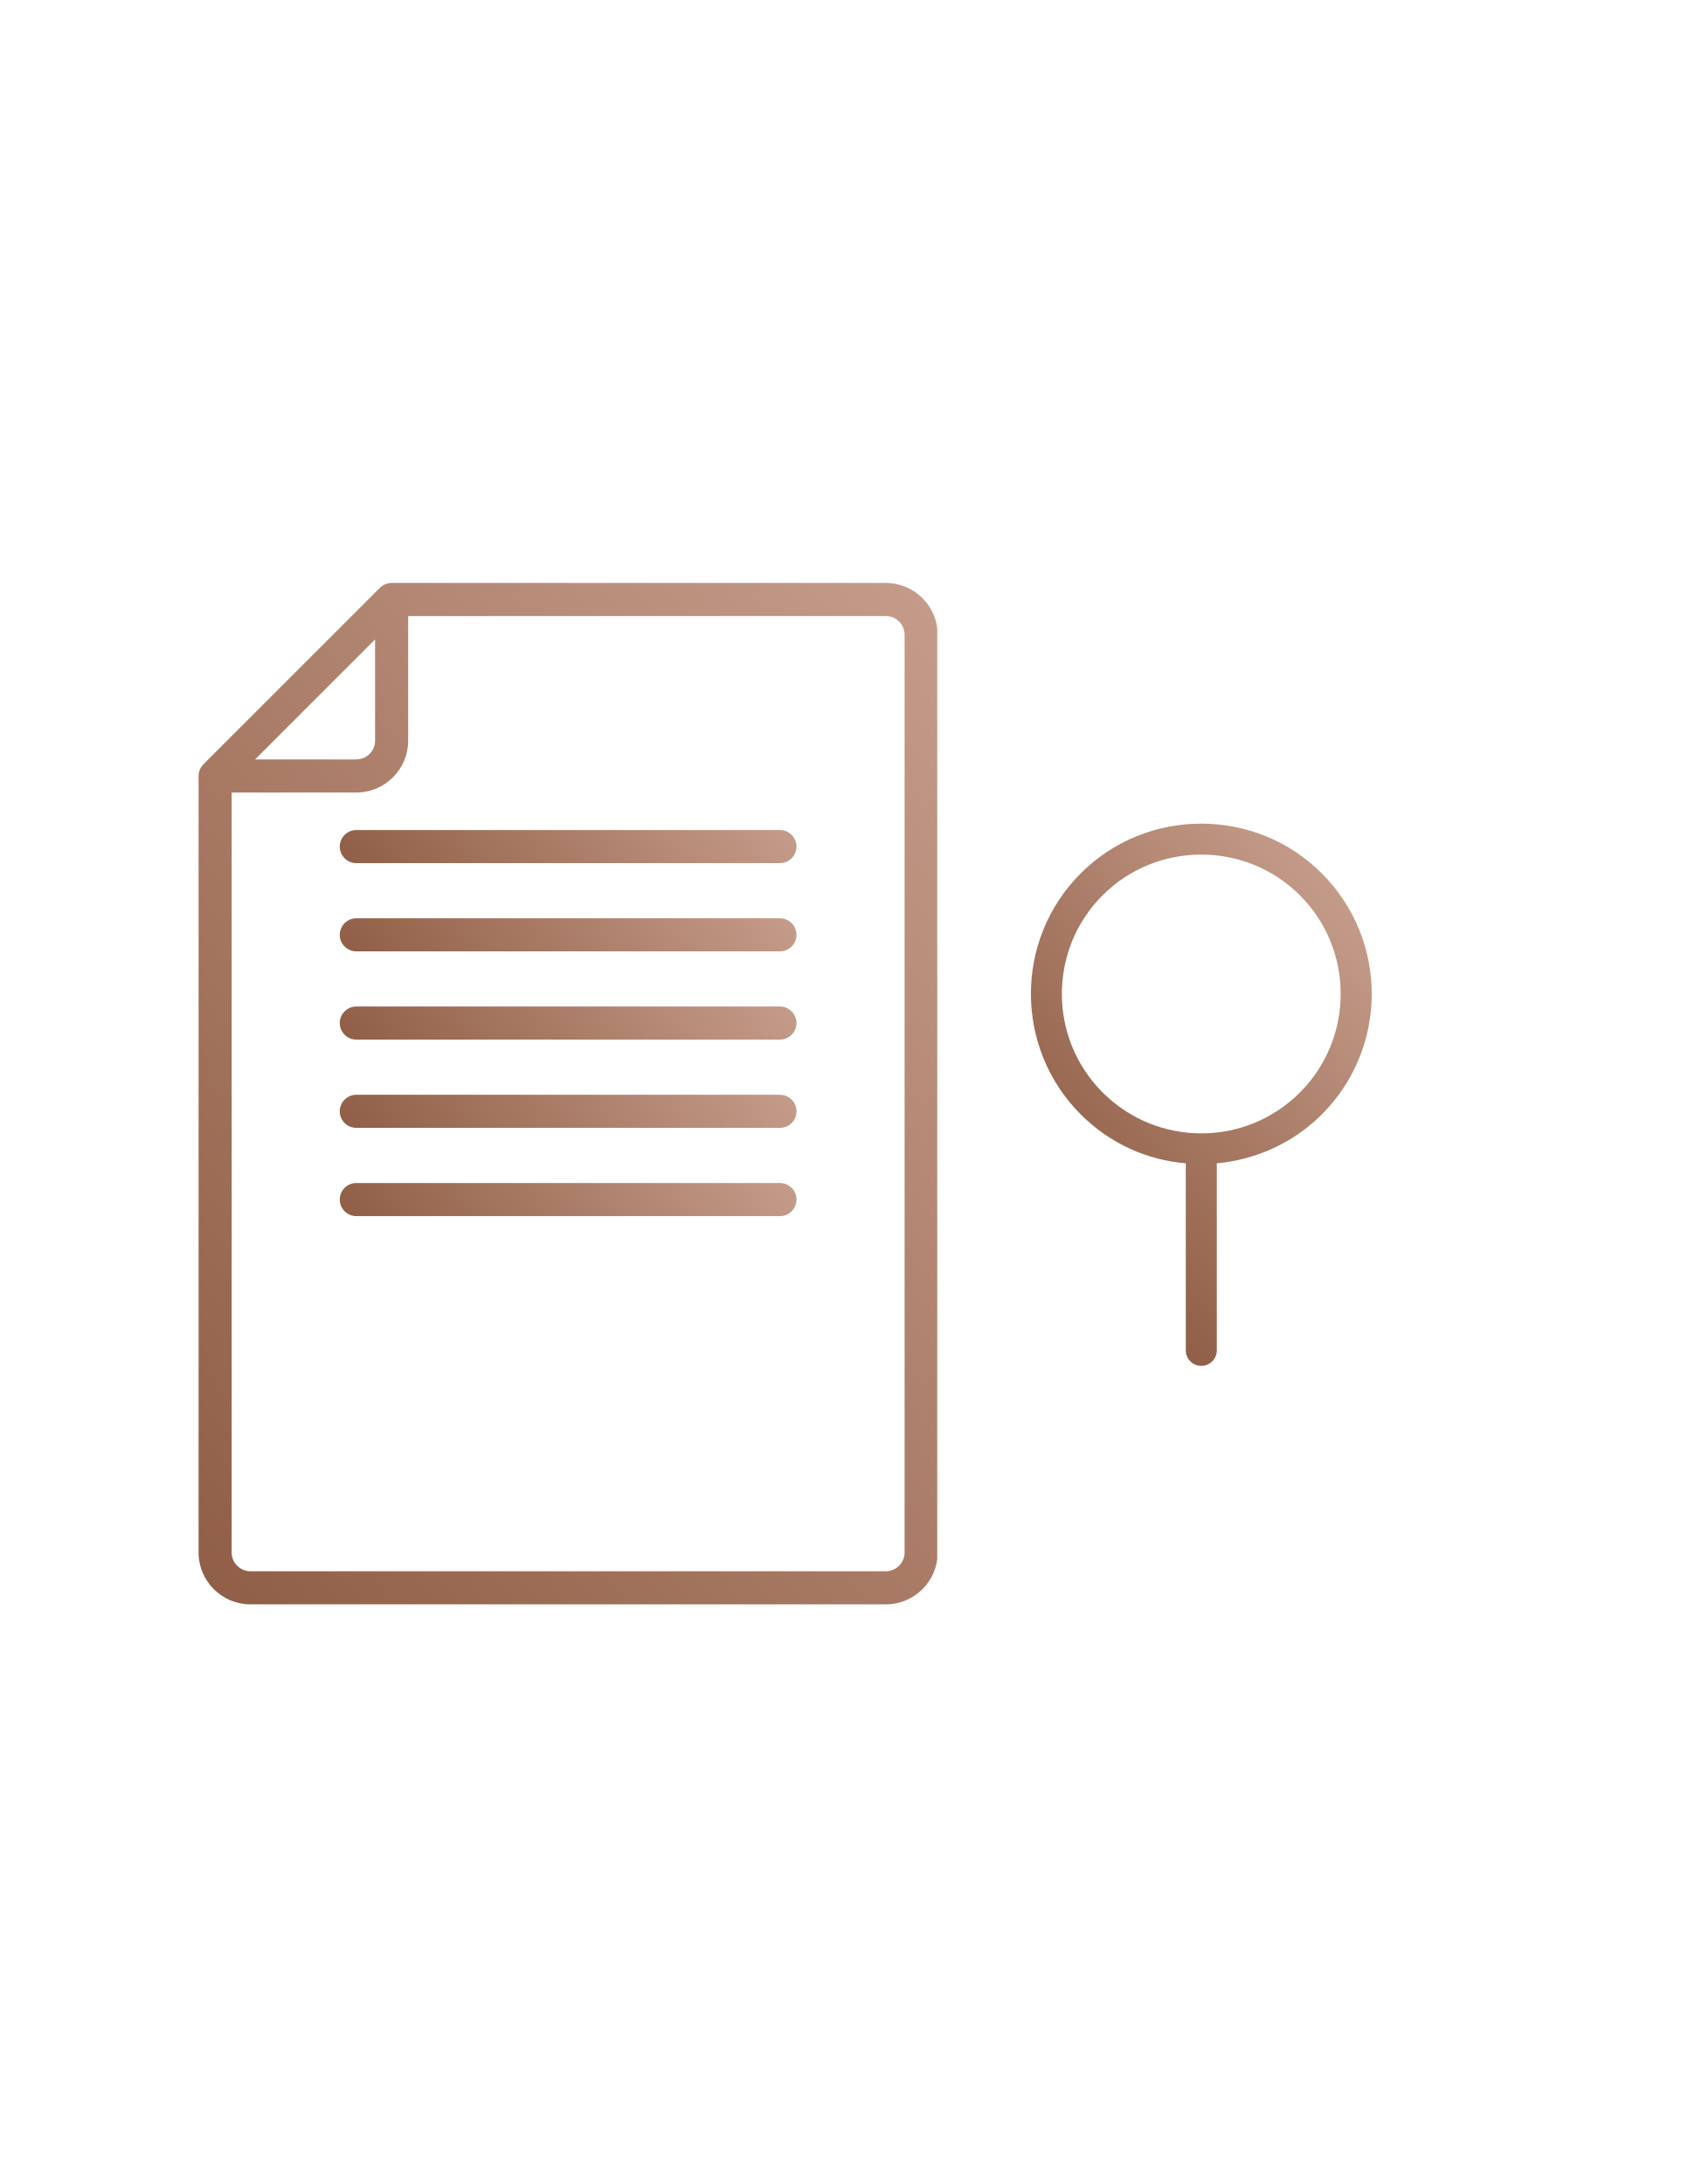
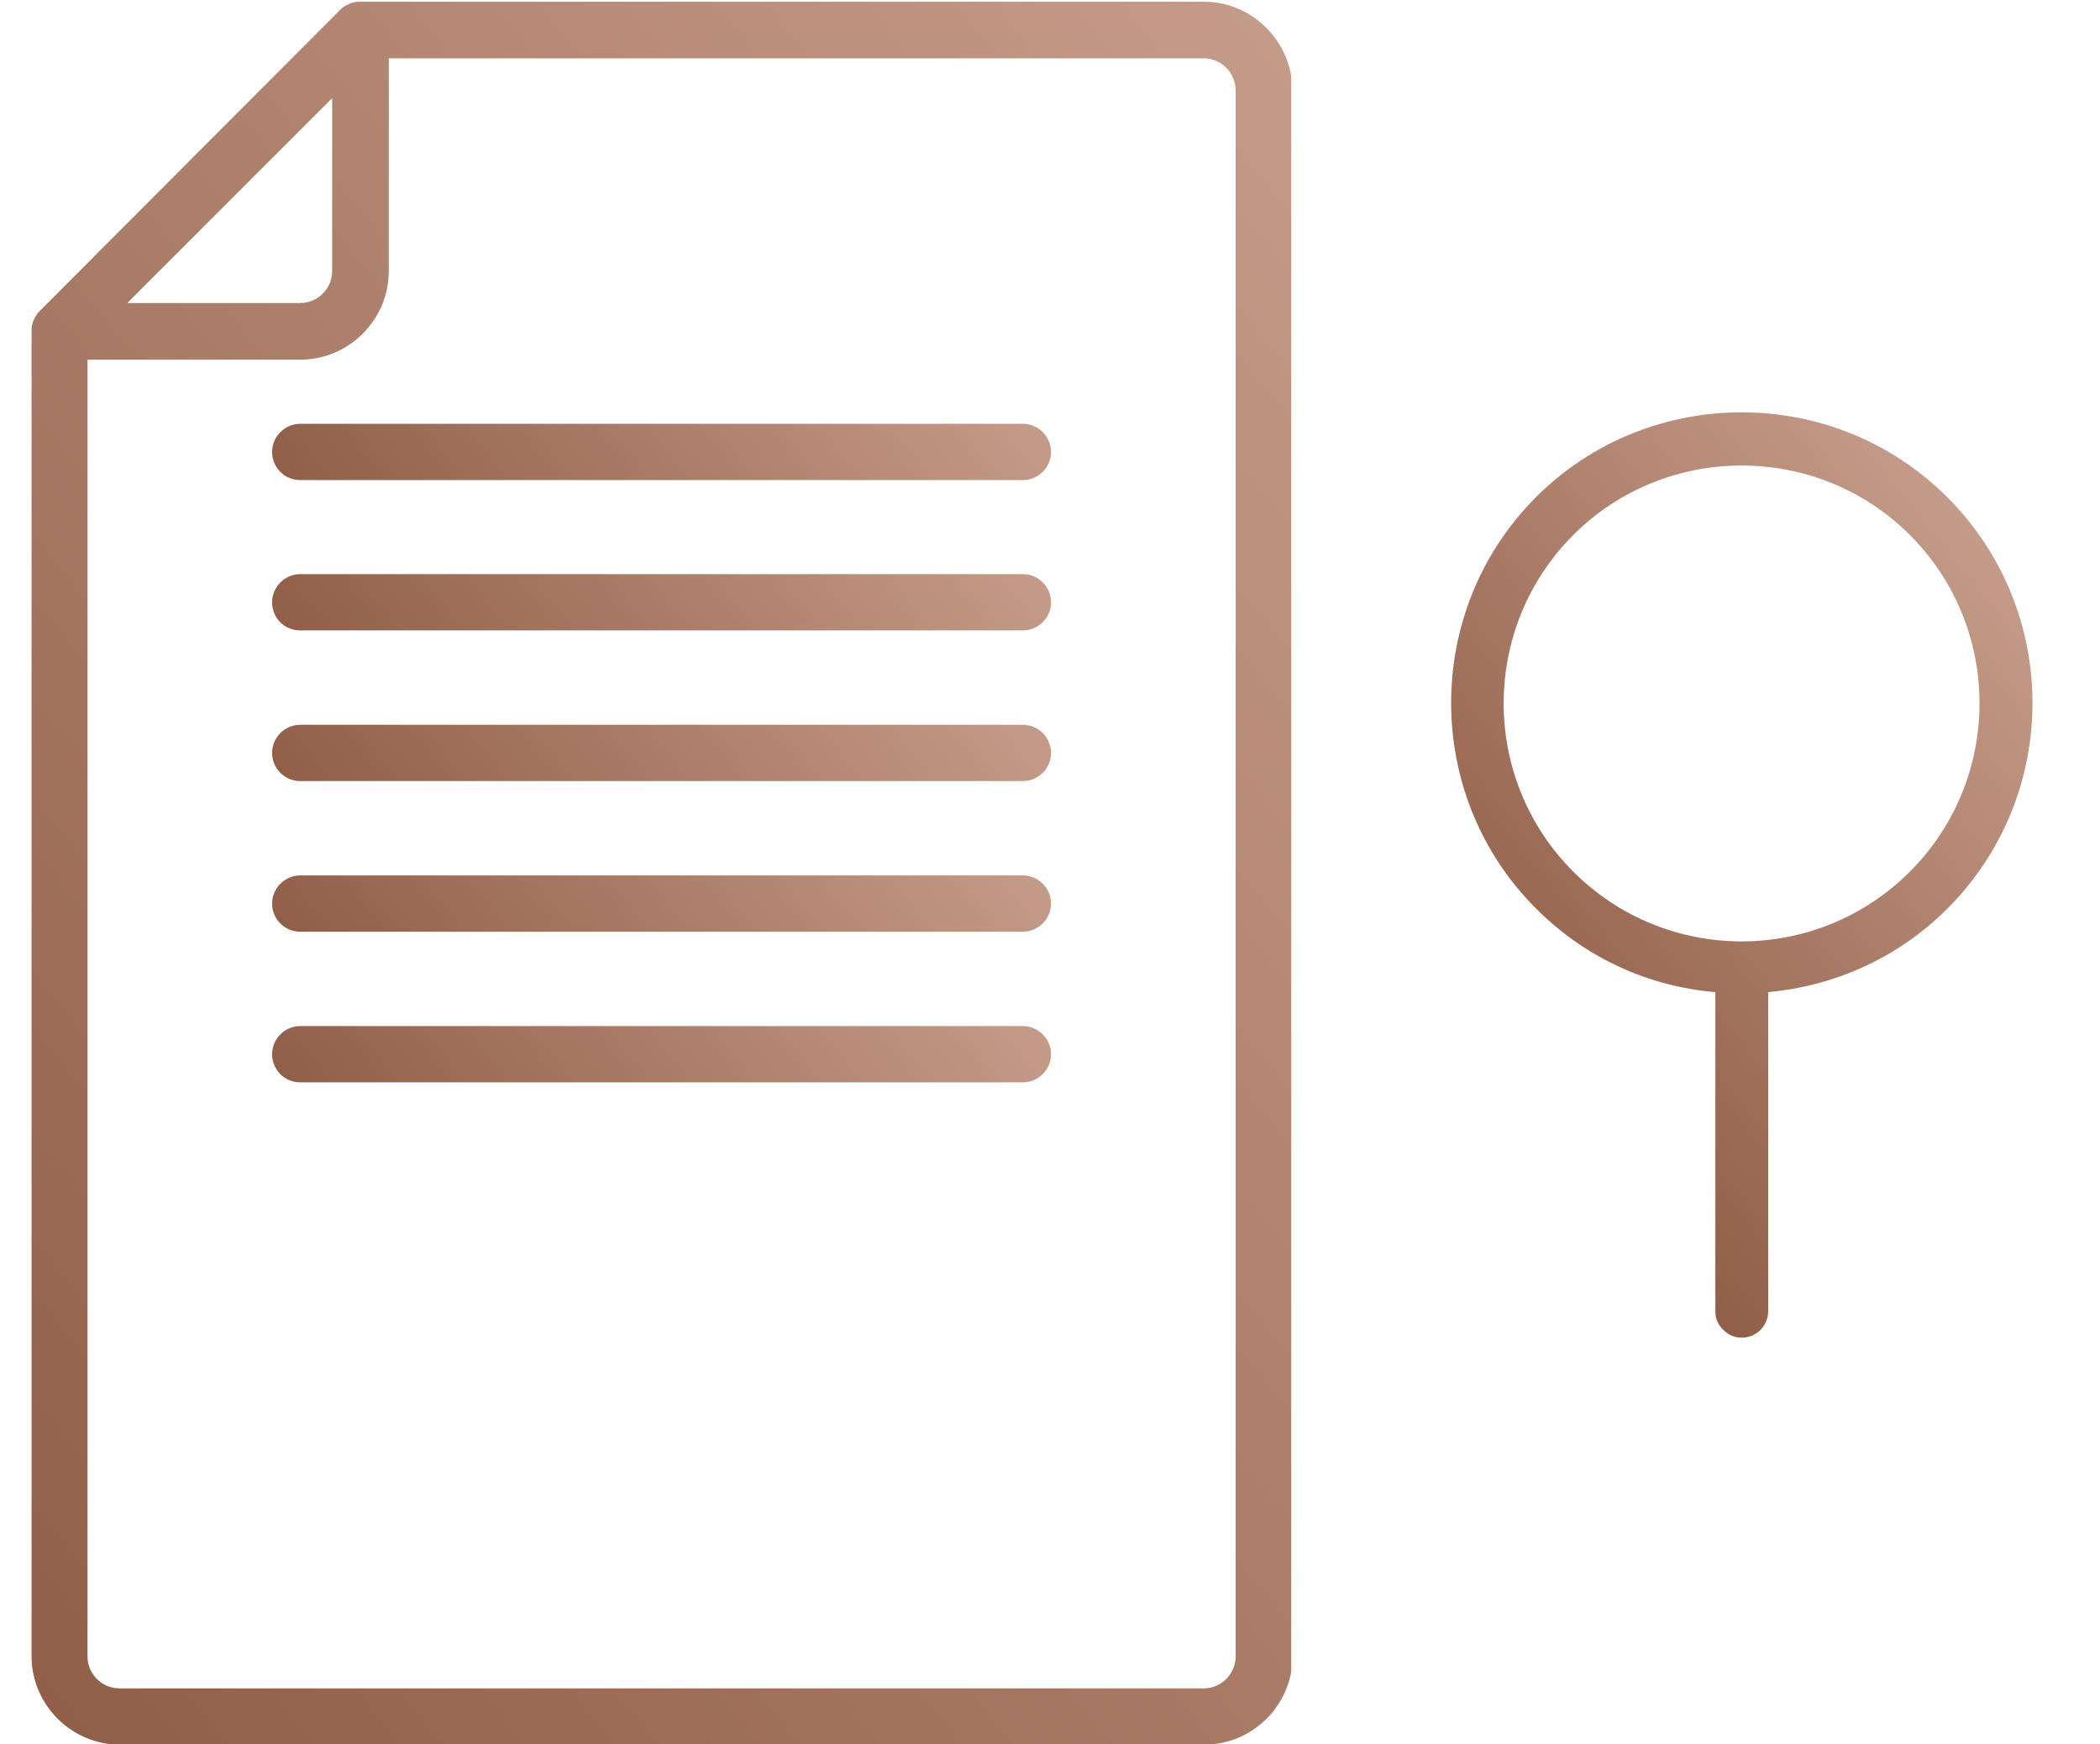
- <svg xmlns="http://www.w3.org/2000/svg" xmlns:xlink="http://www.w3.org/1999/xlink" version="1.1" id="Слой_1" x="0px" y="0px" viewBox="0 0 612 792" style="enable-background:new 0 0 612 792;" xml:space="preserve">
+ <svg xmlns="http://www.w3.org/2000/svg" xmlns:xlink="http://www.w3.org/1999/xlink" version="1.1" id="Слой_1" x="0px" y="0px" viewBox="0 0 612 508" style="enable-background:new 0 0 612 508;" xml:space="preserve">
+   <style type="text/css">
+ 	.st0{clip-path:url(#SVGID_2_);fill:url(#SVGID_3_);}
+ 	.st1{fill:url(#SVGID_4_);}
+ 	.st2{fill:url(#SVGID_5_);}
+ 	.st3{fill:url(#SVGID_6_);}
+ 	.st4{fill:url(#SVGID_7_);}
+ 	.st5{fill:url(#SVGID_8_);}
+ 	.st6{fill:url(#SVGID_9_);}
+ </style>
  <g>
-     <defs>
-       <rect id="SVGID_1_" x="72" y="211" width="267.84" height="371.76" />
-     </defs>
-     <clipPath id="SVGID_2_">
-       <use xlink:href="#SVGID_1_" style="overflow:visible;" />
-     </clipPath>
-     <linearGradient id="SVGID_3_" gradientUnits="userSpaceOnUse" x1="51.474" y1="544.296" x2="382.596" y2="276.158">
-       <stop offset="0" style="stop-color:#915F47" />
-       <stop offset="1" style="stop-color:#C49B89" />
-     </linearGradient>
-     <path style="clip-path:url(#SVGID_2_);fill:url(#SVGID_3_);" d="M321.199,211.4H142c-0.07,0-0.137,0.008-0.203,0.012   c-0.07,0-0.133,0.004-0.203,0.008c-0.254,0.015-0.508,0.046-0.754,0.093c-0.004,0-0.008,0-0.012,0.004   c-0.269,0.051-0.527,0.125-0.777,0.211c-0.047,0.016-0.094,0.035-0.137,0.051c-0.238,0.09-0.469,0.187-0.691,0.305   c-0.016,0.007-0.032,0.015-0.047,0.023c-0.231,0.125-0.453,0.266-0.668,0.418c-0.047,0.035-0.094,0.074-0.145,0.109   c-0.211,0.161-0.414,0.332-0.601,0.52c-0.004,0-0.004,0-0.004,0.004l-64,64h-0.004c-0.188,0.187-0.359,0.394-0.52,0.605   c-0.035,0.047-0.074,0.098-0.109,0.145c-0.152,0.215-0.293,0.433-0.418,0.668c-0.008,0.015-0.016,0.031-0.023,0.047   c-0.118,0.222-0.215,0.449-0.305,0.687c-0.016,0.047-0.035,0.094-0.051,0.141c-0.086,0.25-0.16,0.508-0.215,0.773   c0,0.008,0,0.02-0.004,0.028c-0.047,0.242-0.074,0.488-0.089,0.738c-0.008,0.07-0.008,0.14-0.012,0.211   c0,0.066-0.008,0.133-0.008,0.199v281.602c0,10.363,8.434,18.796,18.801,18.796h230.398c10.367,0,18.801-8.433,18.801-18.796   V230.201C340,219.834,331.566,211.4,321.199,211.4L321.199,211.4z M136,231.884v36.715c0,3.75-3.051,6.801-6.801,6.801H92.484   L136,231.884z M328,563.002c0,3.746-3.051,6.796-6.801,6.796H90.801c-3.75,0-6.801-3.05-6.801-6.796V287.4h45.199   c10.367,0,18.801-8.434,18.801-18.801V223.4h173.199c3.75,0,6.801,3.051,6.801,6.801V563.002z M328,563.002" />
+     <g>
+       <defs>
+         <rect id="SVGID_1_" x="9" width="367.3" height="509.8" />
+       </defs>
+       <clipPath id="SVGID_2_">
+         <use xlink:href="#SVGID_1_" style="overflow:visible;" />
+       </clipPath>
+       <linearGradient id="SVGID_3_" gradientUnits="userSpaceOnUse" x1="-19.098" y1="50.983" x2="434.94" y2="418.656" gradientTransform="matrix(1 0 0 -1 0 508)">
+         <stop offset="0" style="stop-color:#915F47" />
+         <stop offset="1" style="stop-color:#C49B89" />
+       </linearGradient>
+       <path class="st0" d="M350.8,0.5H105c-0.1,0-0.2,0-0.3,0c-0.1,0-0.2,0-0.3,0c-0.3,0-0.7,0.1-1,0.1c0,0,0,0,0,0    c-0.4,0.1-0.7,0.2-1.1,0.3c-0.1,0-0.1,0-0.2,0.1c-0.3,0.1-0.6,0.3-0.9,0.4c0,0,0,0-0.1,0c-0.3,0.2-0.6,0.4-0.9,0.6    c-0.1,0-0.1,0.1-0.2,0.1c-0.3,0.2-0.6,0.5-0.8,0.7c0,0,0,0,0,0L11.5,90.7h0c-0.3,0.3-0.5,0.5-0.7,0.8c0,0.1-0.1,0.1-0.1,0.2    c-0.2,0.3-0.4,0.6-0.6,0.9c0,0,0,0,0,0.1c-0.2,0.3-0.3,0.6-0.4,0.9c0,0.1,0,0.1-0.1,0.2c-0.1,0.3-0.2,0.7-0.3,1.1c0,0,0,0,0,0    c-0.1,0.3-0.1,0.7-0.1,1c0,0.1,0,0.2,0,0.3c0,0.1,0,0.2,0,0.3v386.1c0,14.2,11.6,25.8,25.8,25.8h315.9c14.2,0,25.8-11.6,25.8-25.8    V26.3C376.5,12.1,365,0.5,350.8,0.5L350.8,0.5z M96.8,28.6V79c0,5.1-4.2,9.3-9.3,9.3H37.1L96.8,28.6z M360.1,482.7    c0,5.1-4.2,9.3-9.3,9.3H34.8c-5.1,0-9.3-4.2-9.3-9.3V104.8h62c14.2,0,25.8-11.6,25.8-25.8V17h237.5c5.1,0,9.3,4.2,9.3,9.3V482.7z" />
+     </g>
  </g>
-   <linearGradient id="SVGID_4_" gradientUnits="userSpaceOnUse" x1="154.953" y1="348.338" x2="257.047" y2="265.664">
+   <linearGradient id="SVGID_4_" gradientUnits="userSpaceOnUse" x1="122.794" y1="319.681" x2="262.786" y2="433.045" gradientTransform="matrix(1 0 0 -1 0 508)">
    <stop offset="0" style="stop-color:#915F47" />
    <stop offset="1" style="stop-color:#C49B89" />
  </linearGradient>
-   <path style="fill:url(#SVGID_4_);" d="M129.199,313.002h153.602c3.312,0,6-2.688,6-6c0-3.317-2.688-6-6-6H129.199  c-3.312,0-6,2.683-6,6C123.199,310.314,125.887,313.002,129.199,313.002L129.199,313.002z M129.199,313.002" />
-   <linearGradient id="SVGID_5_" gradientUnits="userSpaceOnUse" x1="154.953" y1="380.338" x2="257.047" y2="297.664">
+   <path class="st1" d="M87.5,139.9h210.6c4.5,0,8.2-3.7,8.2-8.2c0-4.5-3.7-8.2-8.2-8.2H87.5c-4.5,0-8.2,3.7-8.2,8.2  C79.3,136.2,82.9,139.9,87.5,139.9L87.5,139.9z" />
+   <linearGradient id="SVGID_5_" gradientUnits="userSpaceOnUse" x1="122.794" y1="275.802" x2="262.786" y2="389.166" gradientTransform="matrix(1 0 0 -1 0 508)">
    <stop offset="0" style="stop-color:#915F47" />
    <stop offset="1" style="stop-color:#C49B89" />
  </linearGradient>
-   <path style="fill:url(#SVGID_5_);" d="M129.199,345.002h153.602c3.312,0,6-2.688,6-6c0-3.317-2.688-6-6-6H129.199  c-3.312,0-6,2.683-6,6C123.199,342.314,125.887,345.002,129.199,345.002L129.199,345.002z M129.199,345.002" />
-   <linearGradient id="SVGID_6_" gradientUnits="userSpaceOnUse" x1="154.953" y1="412.338" x2="257.047" y2="329.664">
+   <path class="st2" d="M87.5,183.7h210.6c4.5,0,8.2-3.7,8.2-8.2c0-4.5-3.7-8.2-8.2-8.2H87.5c-4.5,0-8.2,3.7-8.2,8.2  C79.3,180.1,82.9,183.7,87.5,183.7L87.5,183.7z" />
+   <linearGradient id="SVGID_6_" gradientUnits="userSpaceOnUse" x1="122.794" y1="231.923" x2="262.786" y2="345.287" gradientTransform="matrix(1 0 0 -1 0 508)">
    <stop offset="0" style="stop-color:#915F47" />
    <stop offset="1" style="stop-color:#C49B89" />
  </linearGradient>
-   <path style="fill:url(#SVGID_6_);" d="M129.199,377.002h153.602c3.312,0,6-2.688,6-6c0-3.317-2.688-6-6-6H129.199  c-3.312,0-6,2.683-6,6C123.199,374.314,125.887,377.002,129.199,377.002L129.199,377.002z M129.199,377.002" />
-   <linearGradient id="SVGID_7_" gradientUnits="userSpaceOnUse" x1="154.953" y1="444.338" x2="257.047" y2="361.664">
+   <path class="st3" d="M87.5,227.6h210.6c4.5,0,8.2-3.7,8.2-8.2c0-4.5-3.7-8.2-8.2-8.2H87.5c-4.5,0-8.2,3.7-8.2,8.2  C79.3,223.9,82.9,227.6,87.5,227.6L87.5,227.6z" />
+   <linearGradient id="SVGID_7_" gradientUnits="userSpaceOnUse" x1="122.794" y1="188.045" x2="262.786" y2="301.409" gradientTransform="matrix(1 0 0 -1 0 508)">
    <stop offset="0" style="stop-color:#915F47" />
    <stop offset="1" style="stop-color:#C49B89" />
  </linearGradient>
-   <path style="fill:url(#SVGID_7_);" d="M129.199,409.002h153.602c3.312,0,6-2.688,6-6c0-3.317-2.688-6-6-6H129.199  c-3.312,0-6,2.683-6,6C123.199,406.314,125.887,409.002,129.199,409.002L129.199,409.002z M129.199,409.002" />
-   <linearGradient id="SVGID_8_" gradientUnits="userSpaceOnUse" x1="154.953" y1="476.338" x2="257.047" y2="393.664">
+   <path class="st4" d="M87.5,271.5h210.6c4.5,0,8.2-3.7,8.2-8.2c0-4.5-3.7-8.2-8.2-8.2H87.5c-4.5,0-8.2,3.7-8.2,8.2  C79.3,267.8,82.9,271.5,87.5,271.5L87.5,271.5z" />
+   <linearGradient id="SVGID_8_" gradientUnits="userSpaceOnUse" x1="122.794" y1="144.166" x2="262.786" y2="257.53" gradientTransform="matrix(1 0 0 -1 0 508)">
    <stop offset="0" style="stop-color:#915F47" />
    <stop offset="1" style="stop-color:#C49B89" />
  </linearGradient>
-   <path style="fill:url(#SVGID_8_);" d="M129.199,441.002h153.602c3.312,0,6-2.688,6-6c0-3.317-2.688-6-6-6H129.199  c-3.312,0-6,2.683-6,6C123.199,438.314,125.887,441.002,129.199,441.002L129.199,441.002z M129.199,441.002" />
-   <linearGradient id="SVGID_9_" gradientUnits="userSpaceOnUse" x1="381.918" y1="432.356" x2="497.543" y2="338.725">
+   <path class="st5" d="M87.5,315.4h210.6c4.5,0,8.2-3.7,8.2-8.2c0-4.5-3.7-8.2-8.2-8.2H87.5c-4.5,0-8.2,3.7-8.2,8.2  C79.3,311.7,82.9,315.4,87.5,315.4L87.5,315.4z" />
+   <linearGradient id="SVGID_9_" gradientUnits="userSpaceOnUse" x1="434.01" y1="204.476" x2="592.555" y2="332.863" gradientTransform="matrix(1 0 0 -1 0 508)">
    <stop offset="0" style="stop-color:#915F47" />
    <stop offset="1" style="stop-color:#C49B89" />
  </linearGradient>
-   <path style="fill:url(#SVGID_9_);" d="M391.871,404.121c10.661,10.661,24.133,16.574,38.088,17.738l0.006,67.838  c0,1.551,0.582,2.907,1.648,3.974s2.423,1.648,3.974,1.648c3.101,0,5.621-2.519,5.62-5.62L441.2,421.86  c13.858-1.259,27.522-7.169,38.085-17.731c24.129-24.129,24.125-63.281-0.008-87.415c-24.036-24.036-63.383-24.04-87.415-0.008  C367.734,340.835,367.834,380.085,391.871,404.121z M471.331,324.661c19.772,19.772,19.678,51.85,0.007,71.521  c-19.768,19.768-51.749,19.765-71.521-0.007s-19.678-51.85-0.007-71.521C419.481,304.983,451.656,304.986,471.331,324.661z" />
+   <path class="st6" d="M447.7,264.8c14.6,14.6,33.1,22.7,52.2,24.3l0,93c0,2.1,0.8,4,2.3,5.4c1.5,1.5,3.3,2.3,5.4,2.3  c4.3,0,7.7-3.5,7.7-7.7l0-93c19-1.7,37.7-9.8,52.2-24.3c33.1-33.1,33.1-86.8,0-119.9c-33-33-86.9-33-119.9,0  C414.6,178,414.7,231.9,447.7,264.8z M556.6,155.9c27.1,27.1,27,71.1,0,98.1c-27.1,27.1-71,27.1-98.1,0s-27-71.1,0-98.1  C485.5,128.9,529.6,128.9,556.6,155.9z" />
</svg>
